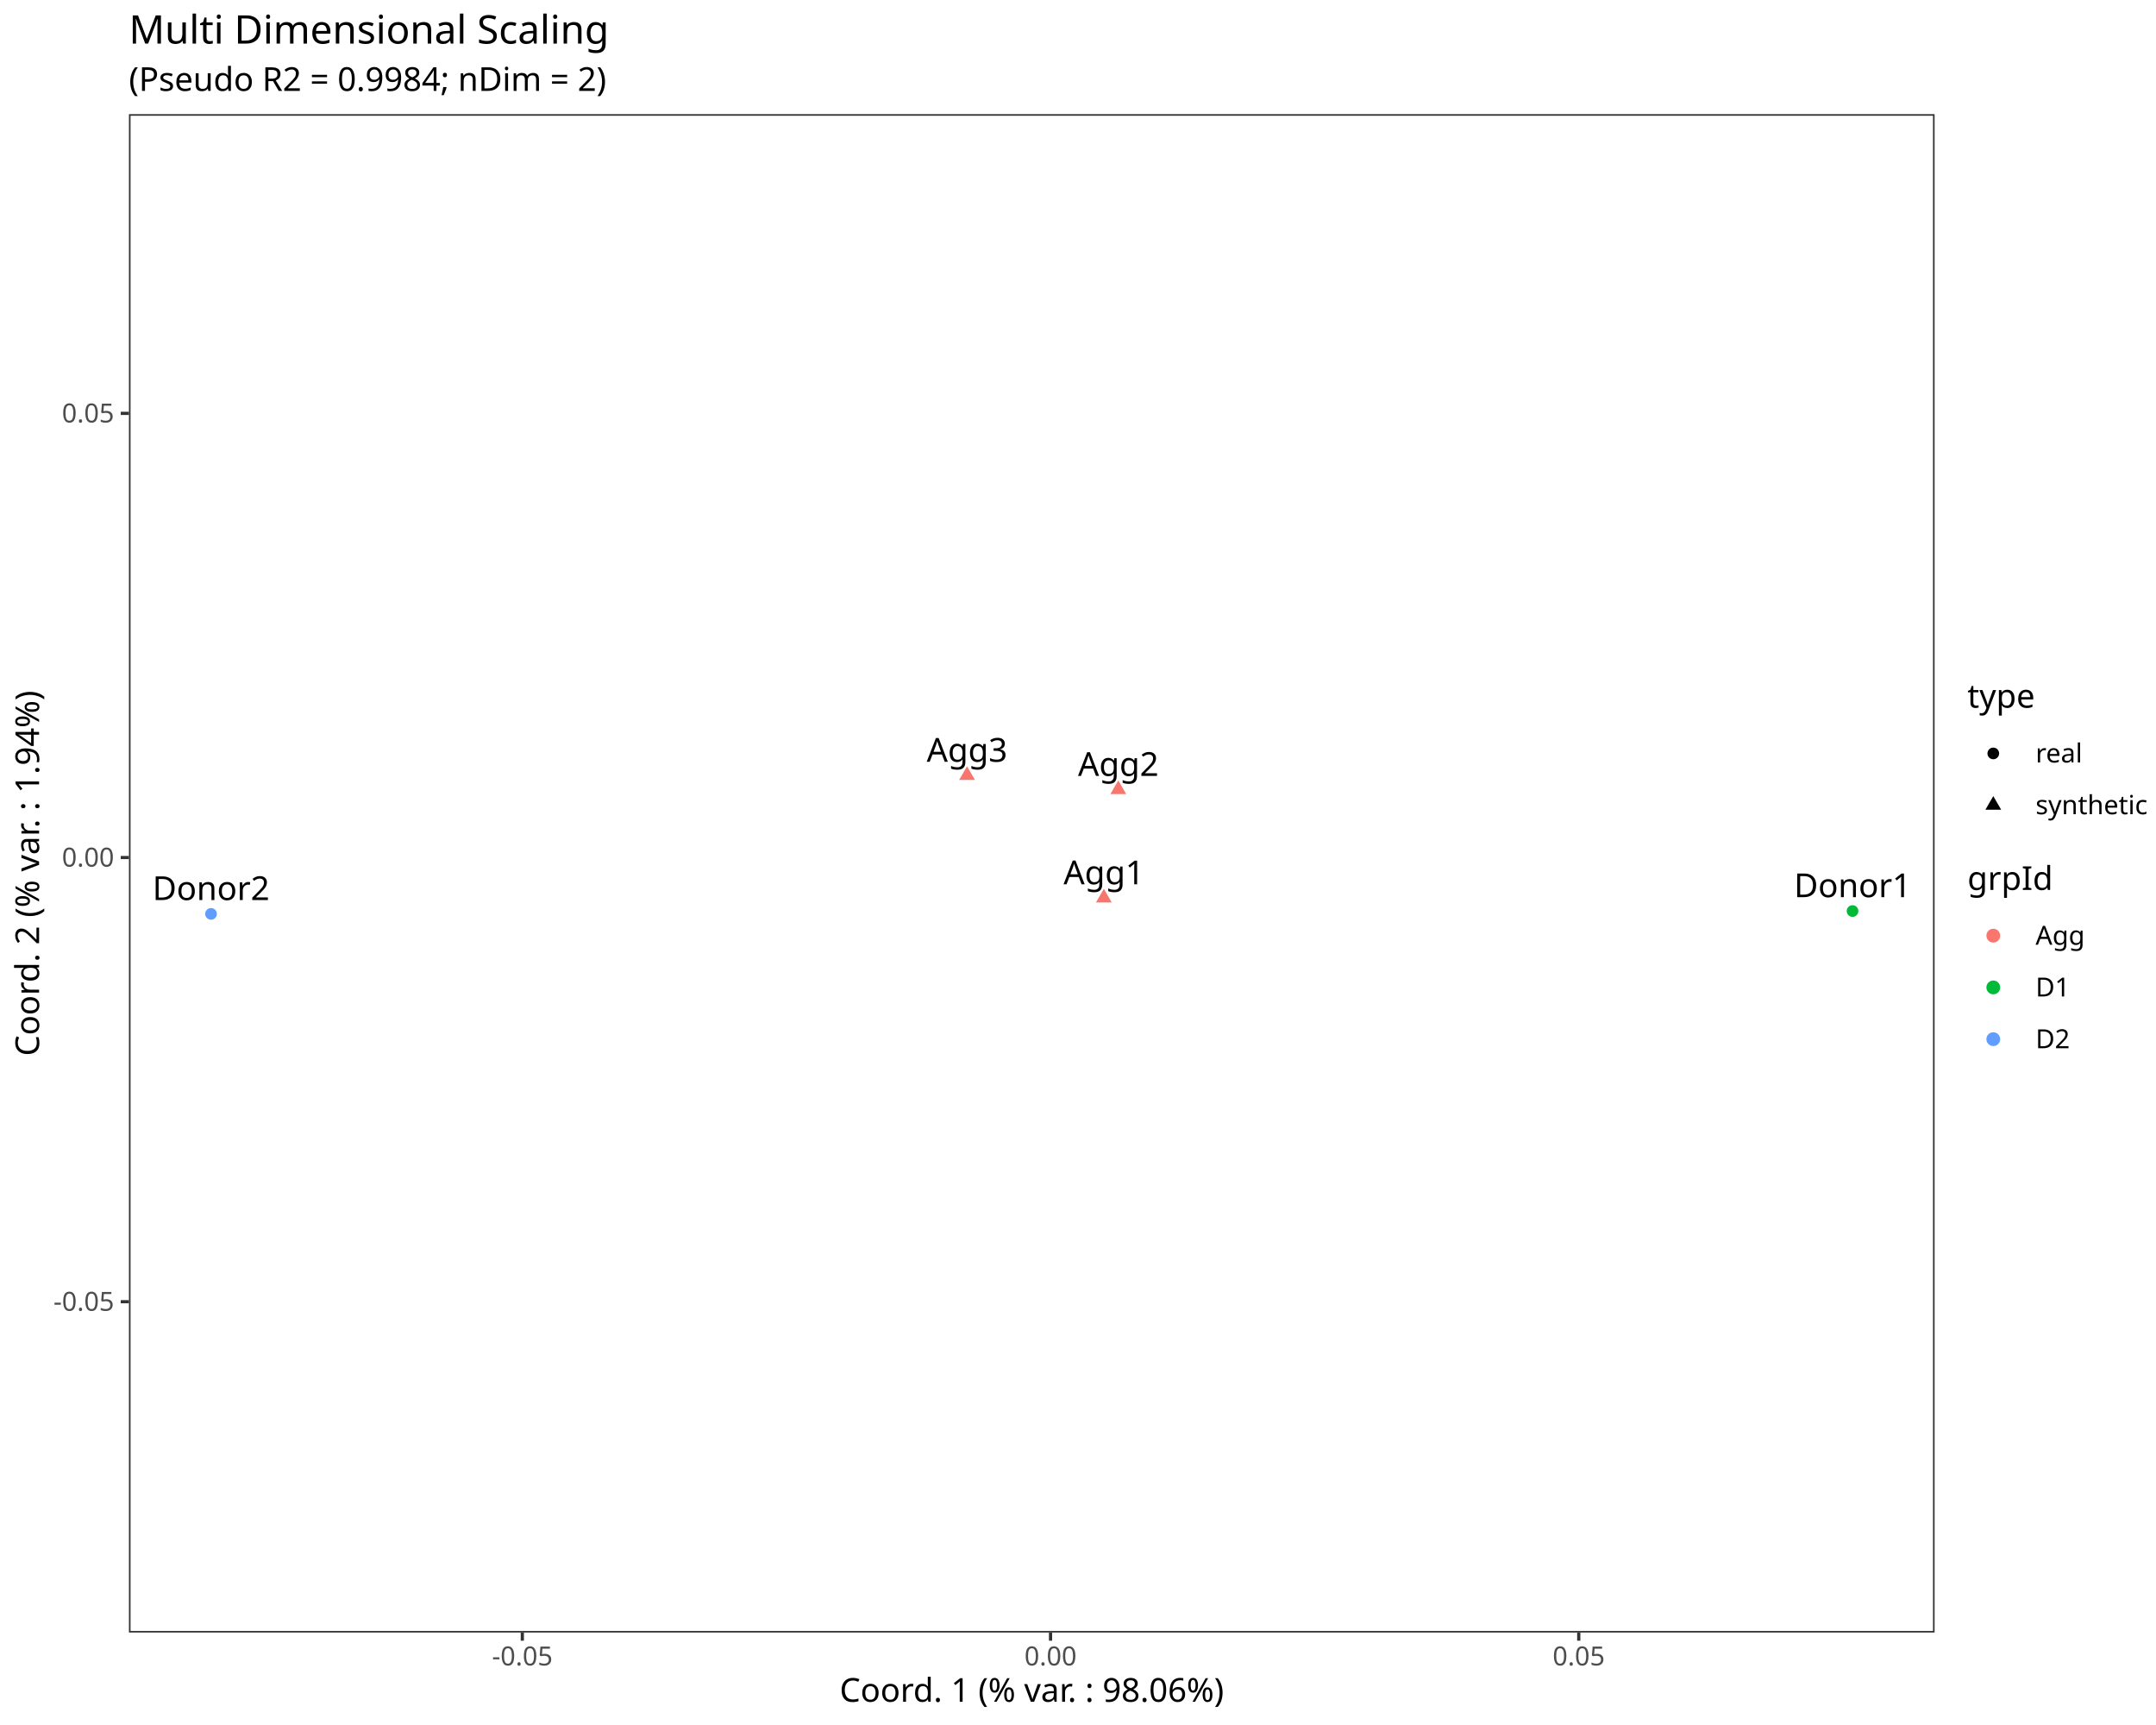
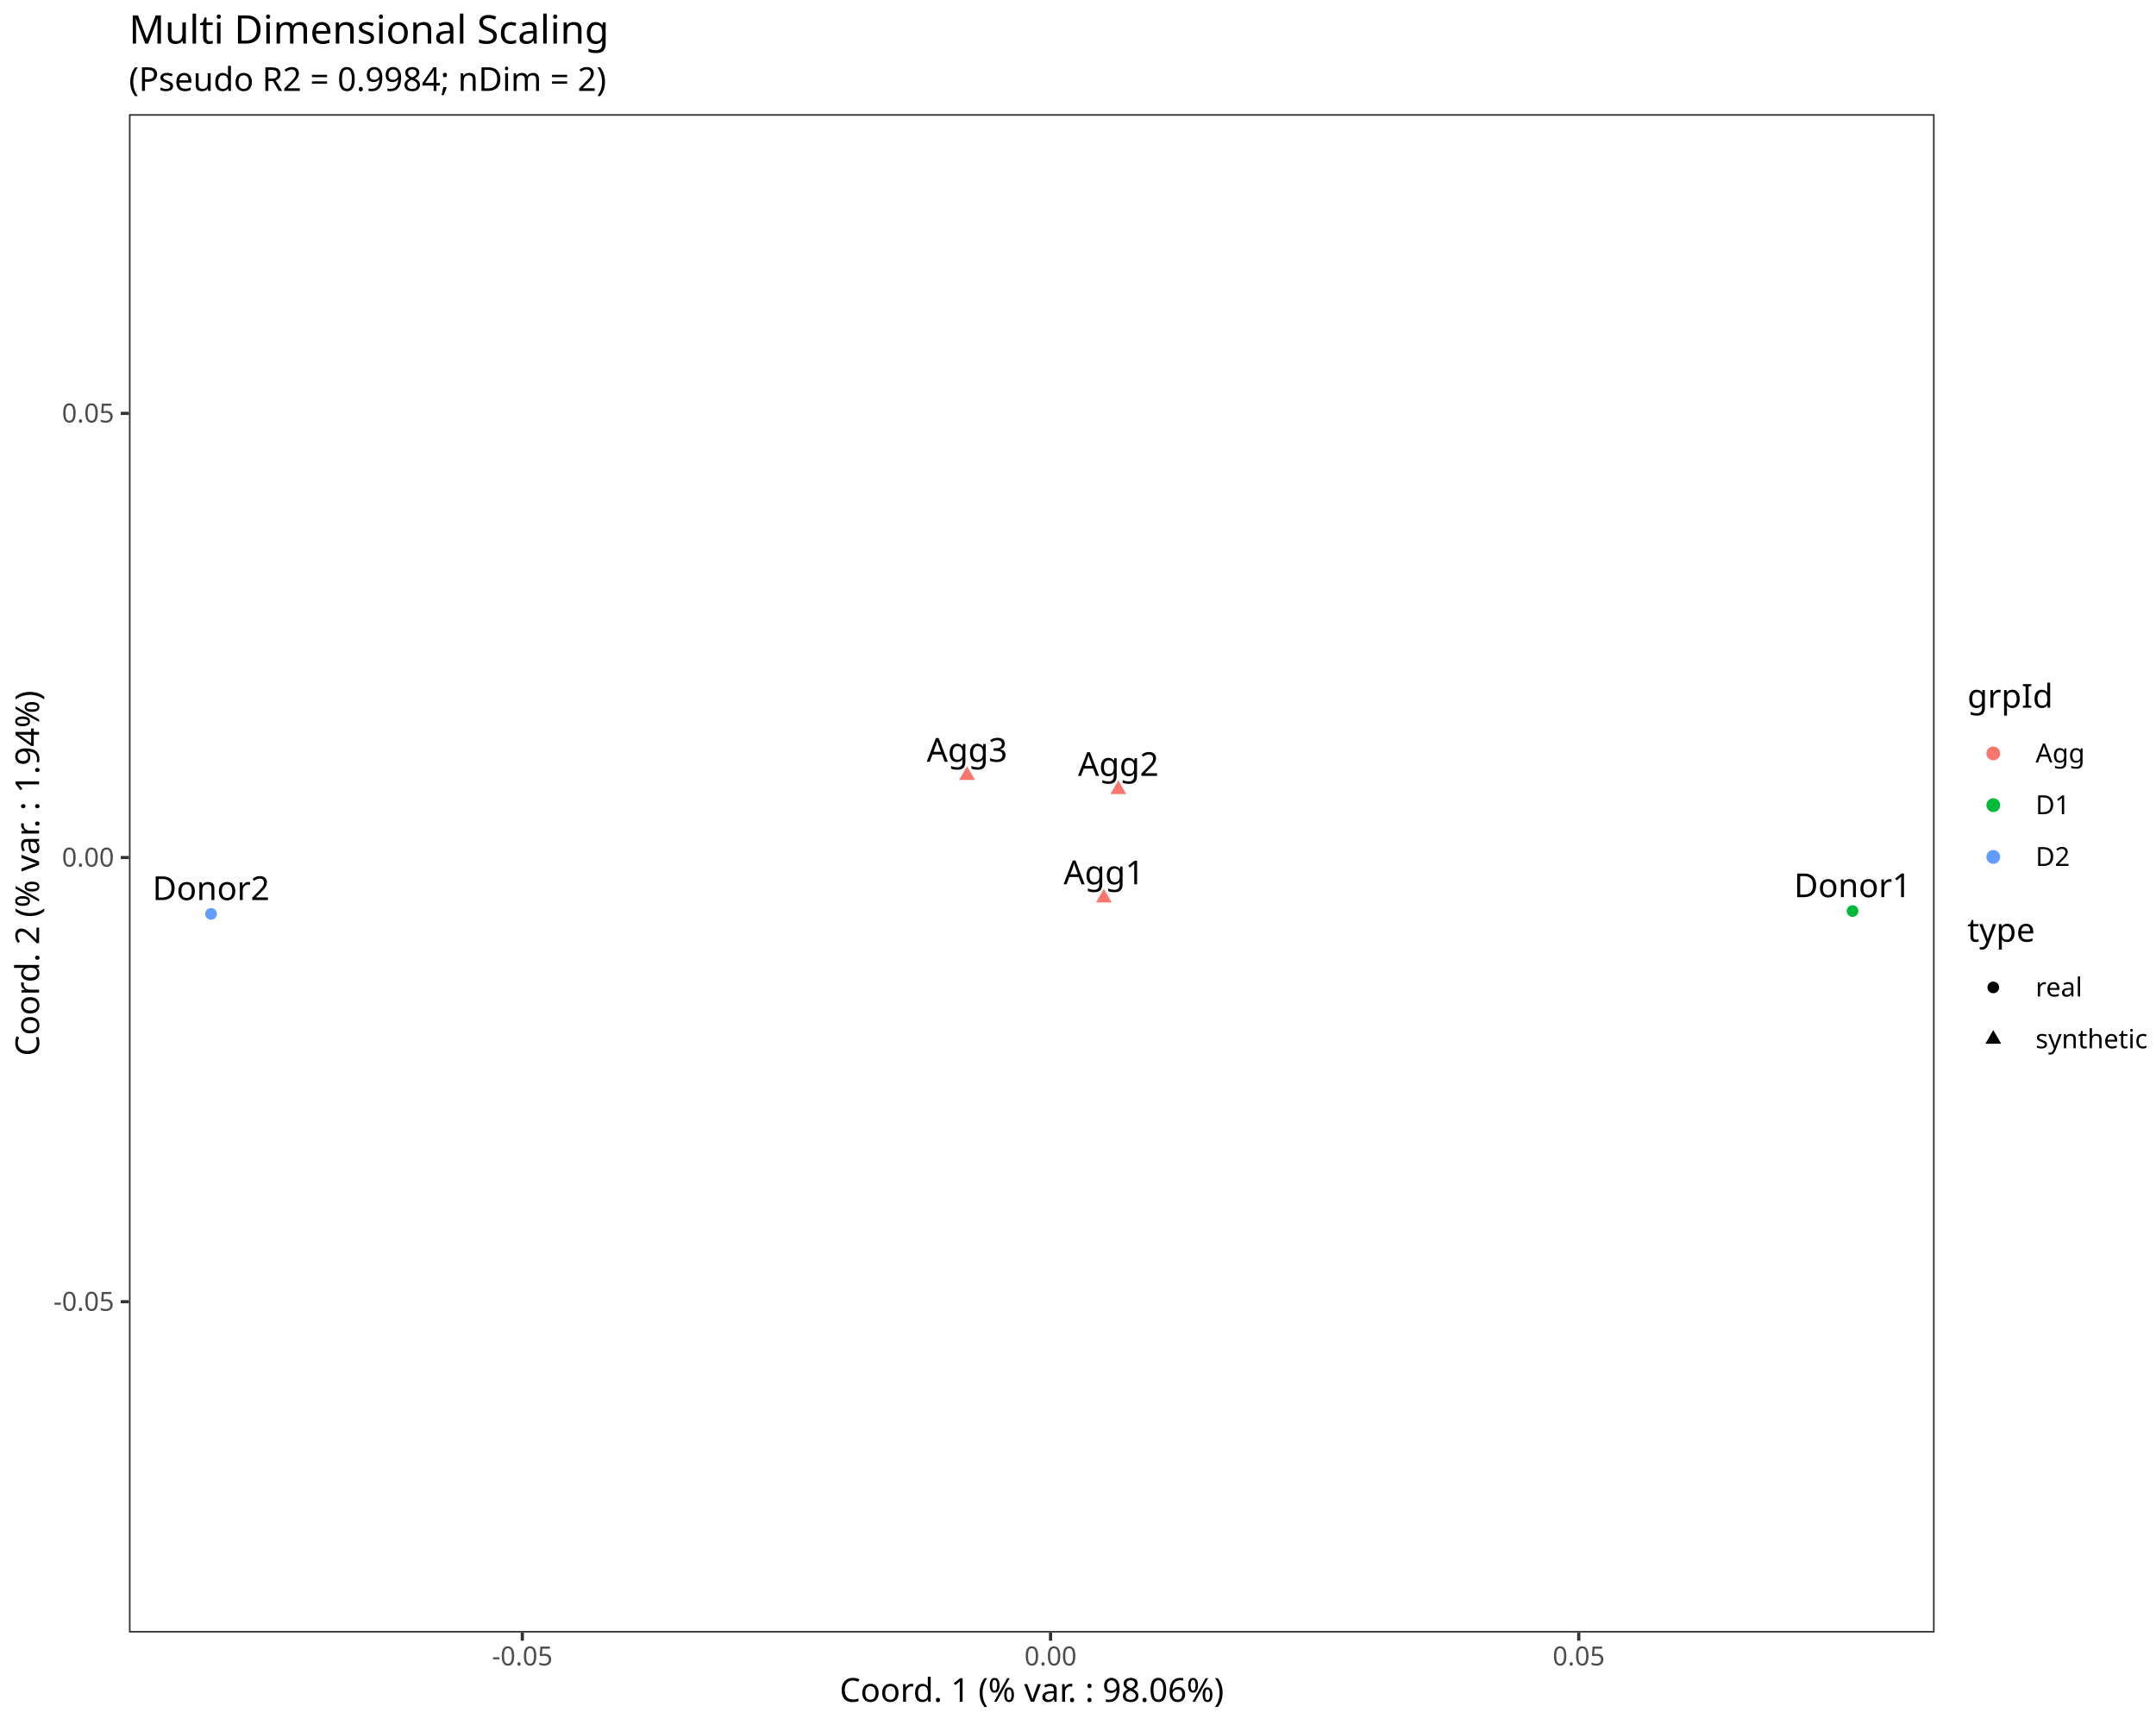
<svg xmlns="http://www.w3.org/2000/svg" class="svglite" data-engine-version="2.0" width="720.00pt" height="576.00pt" viewBox="0 0 720.00 576.00">
  <defs>
    <style type="text/css">
    .svglite line, .svglite polyline, .svglite polygon, .svglite path, .svglite rect, .svglite circle {
      fill: none;
      stroke: #000000;
      stroke-linecap: round;
      stroke-linejoin: round;
      stroke-miterlimit: 10.00;
    }
  </style>
  </defs>
  <rect width="100%" height="100%" style="stroke: none; fill: #FFFFFF;" />
  <defs>
    <clipPath id="cpMC4wMHw3MjAuMDB8MC4wMHw1NzYuMDA=">
      <rect x="0.00" y="0.00" width="720.00" height="576.00" />
    </clipPath>
  </defs>
  <g clip-path="url(#cpMC4wMHw3MjAuMDB8MC4wMHw1NzYuMDA=)">
    <rect x="0.00" y="0.00" width="720.00" height="576.00" style="stroke-width: 1.07; stroke: #FFFFFF; fill: #FFFFFF;" />
  </g>
  <defs>
    <clipPath id="cpNDMuMDZ8NjQ2LjA3fDM4LjEyfDU0NS4xMQ==">
      <rect x="43.06" y="38.12" width="603.00" height="507.00" />
    </clipPath>
  </defs>
  <g clip-path="url(#cpNDMuMDZ8NjQ2LjA3fDM4LjEyfDU0NS4xMQ==)">
    <rect x="43.06" y="38.12" width="603.00" height="507.00" style="stroke-width: 1.07; stroke: none; fill: #FFFFFF;" />
    <circle cx="618.66" cy="304.21" r="1.95" style="stroke-width: 0.71; stroke: none; fill: #00BA38;" />
    <circle cx="70.47" cy="305.16" r="1.95" style="stroke-width: 0.71; stroke: none; fill: #619CFF;" />
    <polygon points="368.63,296.78 371.26,301.34 366.00,301.34 " style="stroke-width: 0.71; stroke: none; fill: #F8766D;" />
    <polygon points="373.46,260.59 376.09,265.15 370.82,265.15 " style="stroke-width: 0.71; stroke: none; fill: #F8766D;" />
    <polygon points="322.95,255.86 325.58,260.42 320.31,260.42 " style="stroke-width: 0.71; stroke: none; fill: #F8766D;" />
    <text x="618.67" y="299.58" text-anchor="middle" style="font-size: 11.04px; font-family: sans;" textLength="36.21px" lengthAdjust="spacingAndGlyphs">Donor1</text>
    <text x="70.47" y="300.54" text-anchor="middle" style="font-size: 11.04px; font-family: sans;" textLength="36.21px" lengthAdjust="spacingAndGlyphs">Donor2</text>
    <text x="368.65" y="295.27" text-anchor="middle" style="font-size: 11.04px; font-family: sans;" textLength="25.79px" lengthAdjust="spacingAndGlyphs">Agg1</text>
    <text x="373.47" y="259.09" text-anchor="middle" style="font-size: 11.04px; font-family: sans;" textLength="25.79px" lengthAdjust="spacingAndGlyphs">Agg2</text>
    <text x="322.95" y="254.36" text-anchor="middle" style="font-size: 11.04px; font-family: sans;" textLength="25.79px" lengthAdjust="spacingAndGlyphs">Agg3</text>
    <rect x="43.06" y="38.12" width="603.00" height="507.00" style="stroke-width: 1.07; stroke: #333333;" />
  </g>
  <g clip-path="url(#cpMC4wMHw3MjAuMDB8MC4wMHw1NzYuMDA=)">
    <text x="38.13" y="437.68" text-anchor="end" style="font-size: 8.80px; fill: #4D4D4D; font-family: sans;" textLength="20.06px" lengthAdjust="spacingAndGlyphs">-0.05</text>
    <text x="38.13" y="289.37" text-anchor="end" style="font-size: 8.80px; fill: #4D4D4D; font-family: sans;" textLength="17.13px" lengthAdjust="spacingAndGlyphs">0.00</text>
    <text x="38.13" y="141.06" text-anchor="end" style="font-size: 8.80px; fill: #4D4D4D; font-family: sans;" textLength="17.13px" lengthAdjust="spacingAndGlyphs">0.05</text>
    <polyline points="40.32,434.66 43.06,434.66 " style="stroke-width: 1.07; stroke: #333333; stroke-linecap: butt;" />
    <polyline points="40.32,286.34 43.06,286.34 " style="stroke-width: 1.07; stroke: #333333; stroke-linecap: butt;" />
    <polyline points="40.32,138.03 43.06,138.03 " style="stroke-width: 1.07; stroke: #333333; stroke-linecap: butt;" />
    <polyline points="174.43,547.85 174.43,545.11 " style="stroke-width: 1.07; stroke: #333333; stroke-linecap: butt;" />
    <polyline points="350.83,547.85 350.83,545.11 " style="stroke-width: 1.07; stroke: #333333; stroke-linecap: butt;" />
    <polyline points="527.23,547.85 527.23,545.11 " style="stroke-width: 1.07; stroke: #333333; stroke-linecap: butt;" />
    <text x="174.43" y="556.10" text-anchor="middle" style="font-size: 8.80px; fill: #4D4D4D; font-family: sans;" textLength="20.06px" lengthAdjust="spacingAndGlyphs">-0.05</text>
    <text x="350.83" y="556.10" text-anchor="middle" style="font-size: 8.80px; fill: #4D4D4D; font-family: sans;" textLength="17.13px" lengthAdjust="spacingAndGlyphs">0.00</text>
    <text x="527.23" y="556.10" text-anchor="middle" style="font-size: 8.80px; fill: #4D4D4D; font-family: sans;" textLength="17.13px" lengthAdjust="spacingAndGlyphs">0.05</text>
    <text x="344.56" y="568.24" text-anchor="middle" style="font-size: 11.00px; font-family: sans;" textLength="130.23px" lengthAdjust="spacingAndGlyphs">Coord. 1 (% var. : 98.06%)</text>
    <text transform="translate(13.05,291.61) rotate(-90)" text-anchor="middle" style="font-size: 11.00px; font-family: sans;" textLength="124.11px" lengthAdjust="spacingAndGlyphs">Coord. 2 (% var. : 1.94%)</text>
-     <rect x="657.02" y="227.60" width="57.50" height="49.89" style="stroke-width: 1.07; stroke: none; fill: #FFFFFF;" />
-     <text x="657.02" y="236.31" style="font-size: 11.00px; font-family: sans;" textLength="20.80px" lengthAdjust="spacingAndGlyphs">type</text>
+     <rect x="657.02" y="227.60" width="38.42" height="67.17" style="stroke-width: 1.07; stroke: none; fill: #FFFFFF;" />
+     <text x="657.02" y="236.31" style="font-size: 11.00px; font-family: sans;" textLength="25.07px" lengthAdjust="spacingAndGlyphs">grpId</text>
    <rect x="657.02" y="242.94" width="17.28" height="17.28" style="stroke-width: 1.07; stroke: none; fill: #FFFFFF;" />
-     <circle cx="665.66" cy="251.58" r="1.95" style="stroke-width: 0.71; stroke: none; fill: #000000;" />
+     <circle cx="665.66" cy="251.58" r="1.95" style="stroke-width: 0.71; stroke: #F8766D; fill: #F8766D;" />
    <rect x="657.02" y="260.22" width="17.28" height="17.28" style="stroke-width: 1.07; stroke: none; fill: #FFFFFF;" />
-     <polygon points="665.66,265.82 668.30,270.38 663.03,270.38 " style="stroke-width: 0.71; stroke: none; fill: #000000;" />
-     <text x="679.78" y="254.60" style="font-size: 8.80px; font-family: sans;" textLength="14.67px" lengthAdjust="spacingAndGlyphs">real</text>
-     <text x="679.78" y="271.88" style="font-size: 8.80px; font-family: sans;" textLength="34.74px" lengthAdjust="spacingAndGlyphs">synthetic</text>
-     <rect x="657.02" y="288.45" width="38.42" height="67.17" style="stroke-width: 1.07; stroke: none; fill: #FFFFFF;" />
-     <text x="657.02" y="297.17" style="font-size: 11.00px; font-family: sans;" textLength="25.07px" lengthAdjust="spacingAndGlyphs">grpId</text>
-     <rect x="657.02" y="303.79" width="17.28" height="17.28" style="stroke-width: 1.07; stroke: none; fill: #FFFFFF;" />
-     <circle cx="665.66" cy="312.43" r="1.95" style="stroke-width: 0.71; stroke: #F8766D; fill: #F8766D;" />
+     <circle cx="665.66" cy="268.86" r="1.95" style="stroke-width: 0.71; stroke: #00BA38; fill: #00BA38;" />
+     <rect x="657.02" y="277.50" width="17.28" height="17.28" style="stroke-width: 1.07; stroke: none; fill: #FFFFFF;" />
+     <circle cx="665.66" cy="286.14" r="1.95" style="stroke-width: 0.71; stroke: #619CFF; fill: #619CFF;" />
+     <text x="679.78" y="254.60" style="font-size: 8.80px; font-family: sans;" textLength="15.66px" lengthAdjust="spacingAndGlyphs">Agg</text>
+     <text x="679.78" y="271.88" style="font-size: 8.80px; font-family: sans;" textLength="11.25px" lengthAdjust="spacingAndGlyphs">D1</text>
+     <text x="679.78" y="289.16" style="font-size: 8.80px; font-family: sans;" textLength="11.25px" lengthAdjust="spacingAndGlyphs">D2</text>
+     <rect x="657.02" y="305.73" width="57.50" height="49.89" style="stroke-width: 1.07; stroke: none; fill: #FFFFFF;" />
+     <text x="657.02" y="314.45" style="font-size: 11.00px; font-family: sans;" textLength="20.80px" lengthAdjust="spacingAndGlyphs">type</text>
    <rect x="657.02" y="321.07" width="17.28" height="17.28" style="stroke-width: 1.07; stroke: none; fill: #FFFFFF;" />
-     <circle cx="665.66" cy="329.71" r="1.95" style="stroke-width: 0.71; stroke: #00BA38; fill: #00BA38;" />
+     <circle cx="665.66" cy="329.71" r="1.95" style="stroke-width: 0.71; stroke: none; fill: #000000;" />
    <rect x="657.02" y="338.35" width="17.28" height="17.28" style="stroke-width: 1.07; stroke: none; fill: #FFFFFF;" />
-     <circle cx="665.66" cy="346.99" r="1.95" style="stroke-width: 0.71; stroke: #619CFF; fill: #619CFF;" />
-     <text x="679.78" y="315.46" style="font-size: 8.80px; font-family: sans;" textLength="15.66px" lengthAdjust="spacingAndGlyphs">Agg</text>
-     <text x="679.78" y="332.74" style="font-size: 8.80px; font-family: sans;" textLength="11.25px" lengthAdjust="spacingAndGlyphs">D1</text>
-     <text x="679.78" y="350.02" style="font-size: 8.80px; font-family: sans;" textLength="11.25px" lengthAdjust="spacingAndGlyphs">D2</text>
+     <polygon points="665.66,343.95 668.30,348.51 663.03,348.51 " style="stroke-width: 0.71; stroke: none; fill: #000000;" />
+     <text x="679.78" y="332.74" style="font-size: 8.80px; font-family: sans;" textLength="14.67px" lengthAdjust="spacingAndGlyphs">real</text>
+     <text x="679.78" y="350.02" style="font-size: 8.80px; font-family: sans;" textLength="34.74px" lengthAdjust="spacingAndGlyphs">synthetic</text>
    <text x="43.06" y="30.35" style="font-size: 11.00px; font-family: sans;" textLength="158.39px" lengthAdjust="spacingAndGlyphs">(Pseudo R2 = 0.9984; nDim = 2)</text>
    <text x="43.06" y="14.56" style="font-size: 13.20px; font-family: sans;" textLength="151.15px" lengthAdjust="spacingAndGlyphs">Multi Dimensional Scaling</text>
  </g>
</svg>
